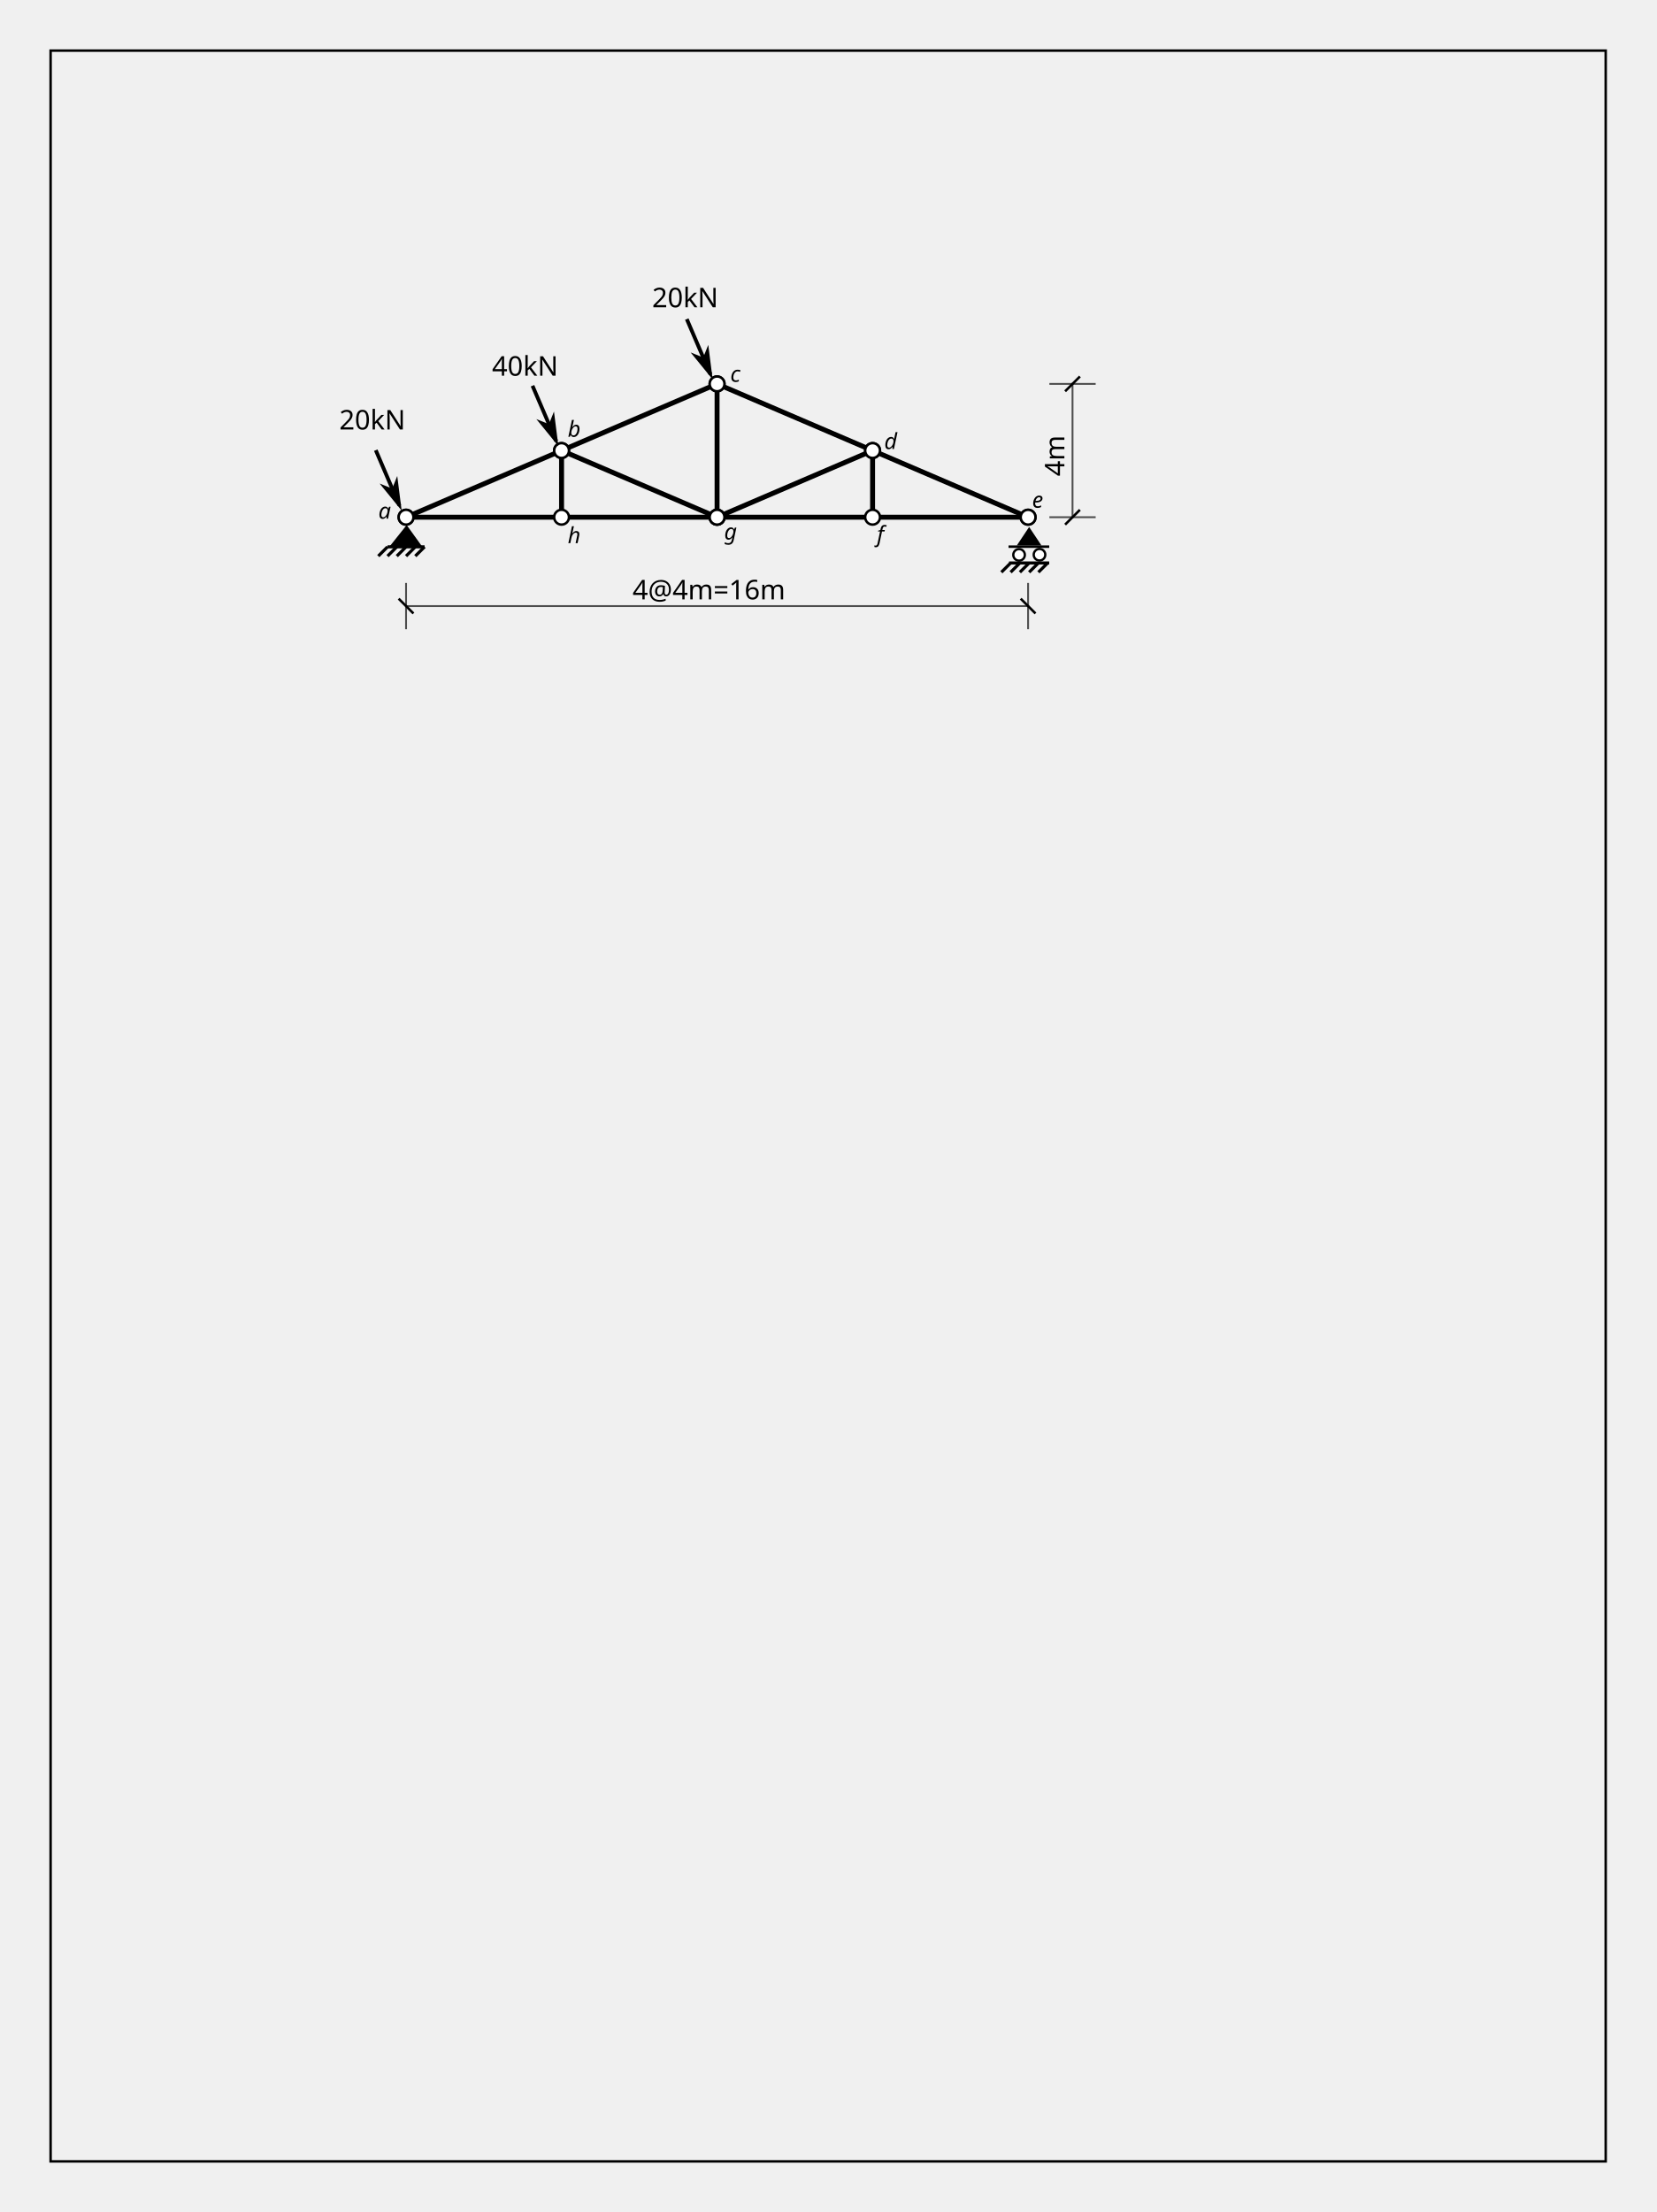
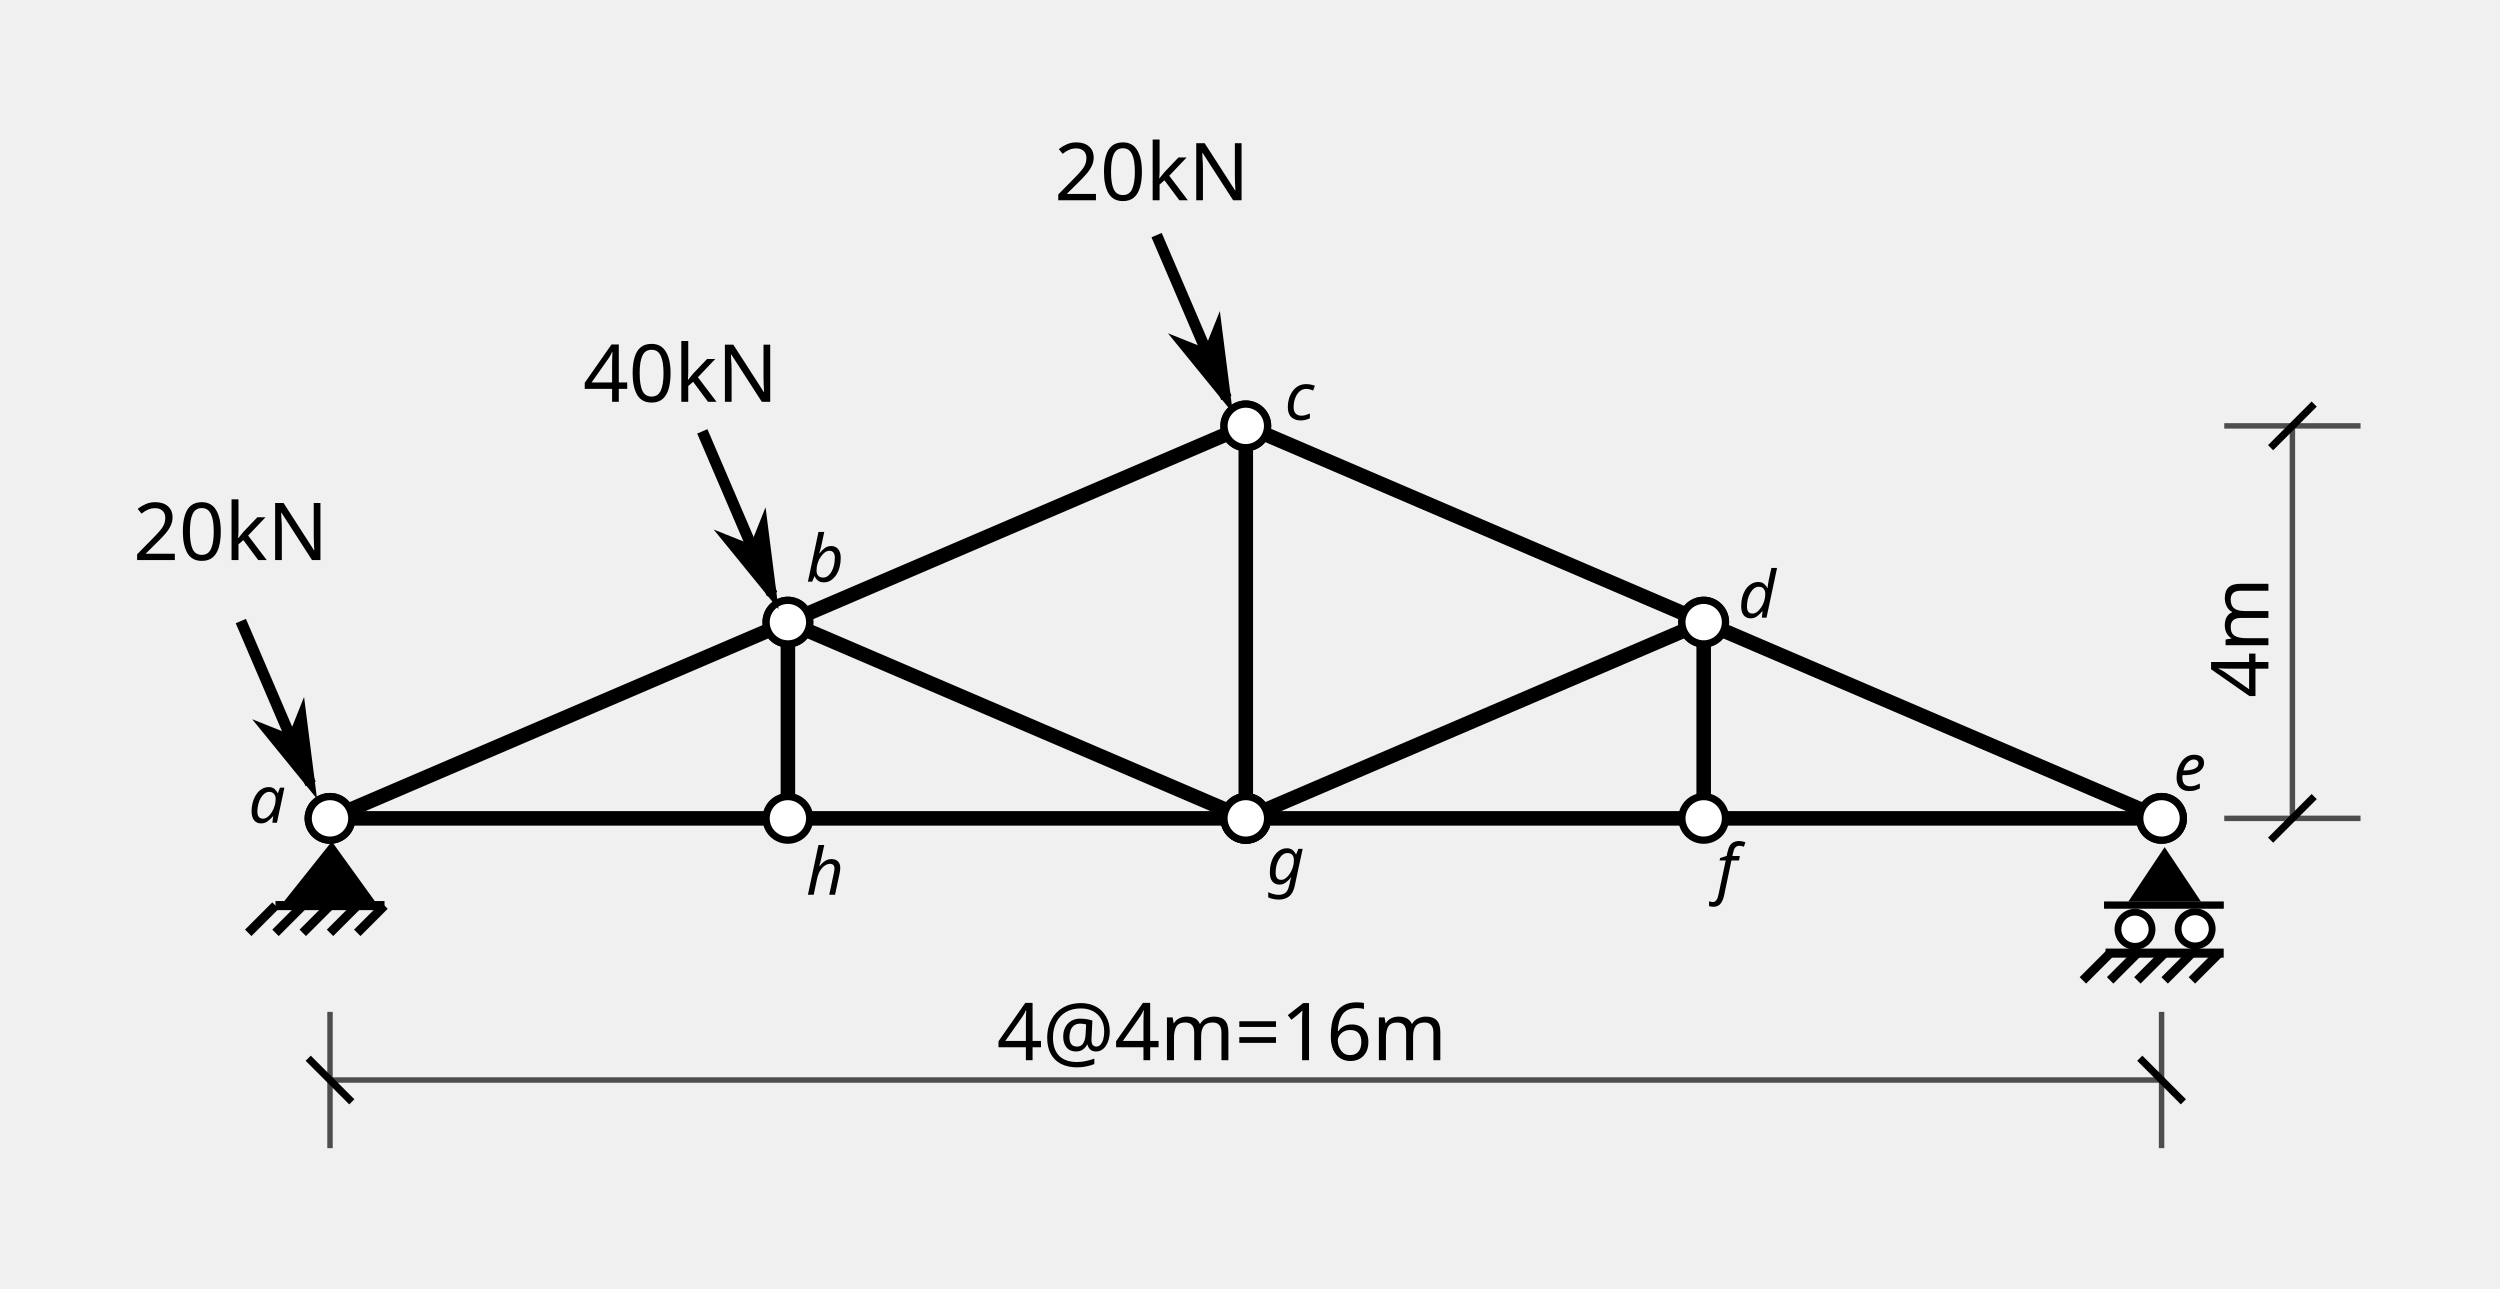
- <svg xmlns="http://www.w3.org/2000/svg" version="1.1" id="svg2" height="896" width="671">
+ <svg xmlns="http://www.w3.org/2000/svg" version="1.1" id="svg2" height="1.846in" width="3.583in">
  <defs id="defs4">
    <marker orient="auto" refY="0" refX="0" id="DimensionTick" style="overflow:visible">
      <path d="M 0,0 8,8" style="stroke:#000000;stroke-width:1pt;marker-start:none" transform="translate(-4,-4)" id="path3800" />
    </marker>
    <marker style="overflow:visible" id="Arrow1Mstart" refX="0" refY="0" orient="auto">
      <path transform="matrix(0.4,0,0,0.4,4,0)" style="fill-rule:evenodd;stroke:#000000;stroke-width:1pt;marker-start:none" d="M 0,0 5,-5 -12.5,0 5,5 Z" id="path3815" />
    </marker>
    <marker orient="auto" refY="0" refX="0" id="TrussNodeS" markerUnits="userSpaceOnUse" style="overflow:visible">
      <circle cx="0" cy="0" r="3" style="fill:#ffffff;stroke:#000000;stroke-width:1" id="circle3803" />
    </marker>
  </defs>
-   <g transform="translate(-69.5,-69.5)" id="layer2">
-     <rect y="90" x="90" height="855" width="630" id="rect3040" style="fill:none;stroke:#000000;stroke-width:1px;stroke-linecap:butt;stroke-linejoin:miter;stroke-opacity:1" />
-   </g>
-   <g transform="translate(-69.5,-131.862)" id="layer1">
-     <g id="g9399">
-       <path style="fill:none;stroke:#000000;stroke-width:2;stroke-linecap:square;stroke-miterlimit:4;stroke-dasharray:none;stroke-dashoffset:0;stroke-opacity:1;marker-start:url(#TrussNodeS);marker-mid:url(#TrussNodeS);marker-end:url(#TrussNodeS)" d="M 234,279 H 486" id="path7187" transform="translate(0,62.362)" />
-       <path style="fill:none;stroke:#000000;stroke-width:2;stroke-linecap:square;stroke-miterlimit:4;stroke-dasharray:none;stroke-dashoffset:0;stroke-opacity:1;marker-start:url(#TrussNodeS);marker-mid:url(#TrussNodeS);marker-end:url(#TrussNodeS)" d="m 234,279 126,-54 126,54" id="path7179" transform="translate(0,62.362)" />
-       <path style="fill:none;stroke:#000000;stroke-width:2;stroke-linecap:square;stroke-miterlimit:4;stroke-dasharray:none;stroke-dashoffset:0;stroke-opacity:1;marker-start:url(#TrussNodeS);marker-mid:url(#TrussNodeS);marker-end:url(#TrussNodeS)" d="m 297,252 v 27" id="path7181" transform="translate(0,62.362)" />
-       <path style="fill:none;stroke:#000000;stroke-width:2;stroke-linecap:square;stroke-miterlimit:4;stroke-dasharray:none;stroke-dashoffset:0;stroke-opacity:1;marker-start:url(#TrussNodeS);marker-mid:url(#TrussNodeS);marker-end:url(#TrussNodeS)" d="m 423,252 v 27" id="path7183" transform="translate(0,62.362)" />
-       <path style="fill:none;stroke:#000000;stroke-width:2;stroke-linecap:square;stroke-miterlimit:4;stroke-dasharray:none;stroke-dashoffset:0;stroke-opacity:1;marker-start:url(#TrussNodeS);marker-mid:url(#TrussNodeS);marker-end:url(#TrussNodeS)" d="m 360,225 v 54" id="path7185" transform="translate(0,62.362)" />
-       <path style="fill:none;stroke:#000000;stroke-width:2;stroke-linecap:square;stroke-miterlimit:4;stroke-dasharray:none;stroke-dashoffset:0;stroke-opacity:1;marker-start:url(#TrussNodeS);marker-mid:url(#TrussNodeS);marker-end:url(#TrussNodeS)" d="m 297,252 63,27" id="path7189" transform="translate(0,62.362)" />
-       <path style="fill:none;stroke:#000000;stroke-width:2;stroke-linecap:square;stroke-miterlimit:4;stroke-dasharray:none;stroke-dashoffset:0;stroke-opacity:1;marker-start:url(#TrussNodeS);marker-mid:url(#TrussNodeS);marker-end:url(#TrussNodeS)" d="m 423,252 -63,27" id="path7191" transform="translate(0,62.362)" />
-       <g id="g3395" transform="translate(354.113,7.674283)">
-         <path d="m 132.31,337.641 5,7.5 h -10 z" id="path5224-5" style="fill:#000000;stroke:#000000;stroke-width:0" />
-         <path d="m 124.81,352.229 h 15" id="path5226-4" style="fill:none;stroke:#000000;stroke-width:1.25;stroke-linecap:square" />
-         <path d="m 139.81,352.229 -3.75,3.75 m 0,-3.75 -3.75,3.75 m 0,-3.75 -3.75,3.75 m 0,-3.75 -3.75,3.75 m 0,-3.75 -3.75,3.75" id="path5228-7" style="fill:none;stroke:#000000;stroke-width:1.25" />
-         <path id="path3342" d="m 123.97,345.62 h 16.479" style="fill:none;stroke:#000000;stroke-width:1px;stroke-linecap:butt;stroke-linejoin:miter;stroke-opacity:1" />
-         <g transform="matrix(0.9378901,0,0,0.9378901,136.506,348.8877)" id="use3513-4">
-           <circle style="fill:#ffffff;stroke:#000000;stroke-width:1" id="circle3573-4" r="2.5" cy="0" cx="0" />
+   <g id="layer2" transform="translate(-119.0954,-96.90298)">
+     <g transform="translate(-69.5,-131.862)" id="layer1">
+       <g id="g9399">
+         <path style="fill:none;stroke:#000000;stroke-width:2;stroke-linecap:square;stroke-miterlimit:4;stroke-dasharray:none;stroke-dashoffset:0;stroke-opacity:1;marker-start:url(#TrussNodeS);marker-mid:url(#TrussNodeS);marker-end:url(#TrussNodeS)" d="M 234,279 H 486" id="path7187" transform="translate(0,62.362)" />
+         <path style="fill:none;stroke:#000000;stroke-width:2;stroke-linecap:square;stroke-miterlimit:4;stroke-dasharray:none;stroke-dashoffset:0;stroke-opacity:1;marker-start:url(#TrussNodeS);marker-mid:url(#TrussNodeS);marker-end:url(#TrussNodeS)" d="m 234,279 126,-54 126,54" id="path7179" transform="translate(0,62.362)" />
+         <path style="fill:none;stroke:#000000;stroke-width:2;stroke-linecap:square;stroke-miterlimit:4;stroke-dasharray:none;stroke-dashoffset:0;stroke-opacity:1;marker-start:url(#TrussNodeS);marker-mid:url(#TrussNodeS);marker-end:url(#TrussNodeS)" d="m 297,252 v 27" id="path7181" transform="translate(0,62.362)" />
+         <path style="fill:none;stroke:#000000;stroke-width:2;stroke-linecap:square;stroke-miterlimit:4;stroke-dasharray:none;stroke-dashoffset:0;stroke-opacity:1;marker-start:url(#TrussNodeS);marker-mid:url(#TrussNodeS);marker-end:url(#TrussNodeS)" d="m 423,252 v 27" id="path7183" transform="translate(0,62.362)" />
+         <path style="fill:none;stroke:#000000;stroke-width:2;stroke-linecap:square;stroke-miterlimit:4;stroke-dasharray:none;stroke-dashoffset:0;stroke-opacity:1;marker-start:url(#TrussNodeS);marker-mid:url(#TrussNodeS);marker-end:url(#TrussNodeS)" d="m 360,225 v 54" id="path7185" transform="translate(0,62.362)" />
+         <path style="fill:none;stroke:#000000;stroke-width:2;stroke-linecap:square;stroke-miterlimit:4;stroke-dasharray:none;stroke-dashoffset:0;stroke-opacity:1;marker-start:url(#TrussNodeS);marker-mid:url(#TrussNodeS);marker-end:url(#TrussNodeS)" d="m 297,252 63,27" id="path7189" transform="translate(0,62.362)" />
+         <path style="fill:none;stroke:#000000;stroke-width:2;stroke-linecap:square;stroke-miterlimit:4;stroke-dasharray:none;stroke-dashoffset:0;stroke-opacity:1;marker-start:url(#TrussNodeS);marker-mid:url(#TrussNodeS);marker-end:url(#TrussNodeS)" d="m 423,252 -63,27" id="path7191" transform="translate(0,62.362)" />
+         <g id="g3395" transform="translate(354.113,7.674283)">
+           <path d="m 132.31,337.641 5,7.5 h -10 z" id="path5224-5" style="fill:#000000;stroke:#000000;stroke-width:0" />
+           <path d="m 124.81,352.229 h 15" id="path5226-4" style="fill:none;stroke:#000000;stroke-width:1.25;stroke-linecap:square" />
+           <path d="m 139.81,352.229 -3.75,3.75 m 0,-3.75 -3.75,3.75 m 0,-3.75 -3.75,3.75 m 0,-3.75 -3.75,3.75 m 0,-3.75 -3.75,3.75" id="path5228-7" style="fill:none;stroke:#000000;stroke-width:1.25" />
+           <path id="path3342" d="m 123.97,345.62 h 16.479" style="fill:none;stroke:#000000;stroke-width:1px;stroke-linecap:butt;stroke-linejoin:miter;stroke-opacity:1" />
+           <g transform="matrix(0.9378901,0,0,0.9378901,136.506,348.8877)" id="use3513-4">
+             <circle style="fill:#ffffff;stroke:#000000;stroke-width:1" id="circle3573-4" r="2.5" cy="0" cx="0" />
+           </g>
+           <g transform="matrix(0.9378901,0,0,0.9378901,128.2307,348.9477)" id="use3513-4-7">
+             <circle style="fill:#ffffff;stroke:#000000;stroke-width:1" id="circle3573-4-8" r="2.5" cy="0" cx="0" />
+           </g>
        </g>
-         <g transform="matrix(0.9378901,0,0,0.9378901,128.2307,348.9477)" id="use3513-4-7">
-           <circle style="fill:#ffffff;stroke:#000000;stroke-width:1" id="circle3573-4-8" r="2.5" cy="0" cx="0" />
+         <g id="g10775" transform="translate(-21.65647,-10.73527)">
+           <g transform="matrix(1.25,0,0,1.25,255.6565,356.5973)" id="use90">
+             <path style="fill:#000000;stroke:#000000;stroke-width:0" id="path5224" d="M 0.198,-1.057 5.19,5.868 H -5.322 Z" />
+             <path style="fill:none;stroke:#000000;stroke-width:1" id="path5226" d="M -6,6 H 6" />
+             <path style="fill:none;stroke:#000000;stroke-width:1" id="path5228" d="M 6,6 3,9 M 3,6 0,9 M 0,6 -3,9 m 0,-3 -3,3 m 0,-3 -3,3" />
+           </g>
        </g>
+         <path style="fill:none;stroke:#000000;stroke-width:1.53;stroke-linecap:square;stroke-miterlimit:4;stroke-dasharray:none;stroke-dashoffset:0;stroke-opacity:1;marker-start:url(#Arrow1Mstart)" d="m 294.525,309.817 -9,-21" id="path7831" />
+         <path id="path8557" d="m 357.03,282.817 -9,-21" style="fill:none;stroke:#000000;stroke-width:1.53;stroke-linecap:square;stroke-miterlimit:4;stroke-dasharray:none;stroke-dashoffset:0;stroke-opacity:1;marker-start:url(#Arrow1Mstart)" />
+         <path style="fill:none;stroke:#000000;stroke-width:1.53;stroke-linecap:square;stroke-miterlimit:4;stroke-dasharray:none;stroke-dashoffset:0;stroke-opacity:1;marker-start:url(#Arrow1Mstart)" d="m 231.03,335.916 -9,-21" id="path8559" />
+         <text xml:space="preserve" style="font-style:normal;font-variant:normal;font-weight:normal;font-stretch:normal;line-height:0%;font-family:Verdana;-inkscape-font-specification:Sans;letter-spacing:0px;word-spacing:0px;fill:#000000;fill-opacity:1;stroke:none" x="213.366" y="245.941" id="text8561" transform="translate(0,62.362)">
+           <tspan style="font-size:11px;line-height:1.25" id="tspan8563" x="213.366" y="245.941"> </tspan>
+         </text>
+         <text xml:space="preserve" style="font-style:normal;font-variant:normal;font-weight:normal;font-stretch:normal;line-height:0%;font-family:Verdana;-inkscape-font-specification:Sans;letter-spacing:0px;word-spacing:0px;fill:#000000;fill-opacity:1;stroke:none" x="206.931" y="243.465" id="text8565" transform="translate(0,62.362)">
+           <tspan style="font-size:11px;line-height:1.25" id="tspan8567" x="206.931" y="243.465">20kN</tspan>
+         </text>
+         <text xml:space="preserve" style="font-style:normal;font-variant:normal;font-weight:normal;font-stretch:normal;line-height:0%;font-family:Verdana;-inkscape-font-specification:Sans;letter-spacing:0px;word-spacing:0px;fill:#000000;fill-opacity:1;stroke:none" x="268.812" y="221.683" id="text8569" transform="translate(0,62.362)">
+           <tspan style="font-size:11px;line-height:1.25" id="tspan8571" x="268.812" y="221.683">40kN</tspan>
+         </text>
+         <text xml:space="preserve" style="font-style:normal;font-variant:normal;font-weight:normal;font-stretch:normal;line-height:0%;font-family:Verdana;-inkscape-font-specification:Sans;letter-spacing:0px;word-spacing:0px;fill:#000000;fill-opacity:1;stroke:none" x="333.663" y="193.96" id="text8573" transform="translate(0,62.362)">
+           <tspan style="font-size:11px;line-height:1.25" id="tspan8575" x="333.663" y="193.96">20kN</tspan>
+         </text>
+         <path style="fill:none;stroke:#4d4d4d;stroke-width:0.75;stroke-linecap:square;stroke-miterlimit:4;stroke-dasharray:none;stroke-dashoffset:0;stroke-opacity:1" d="m 234,306 v 18" id="path8577" transform="translate(0,62.362)" />
+         <path style="fill:none;stroke:#4d4d4d;stroke-width:0.75;stroke-linecap:square;stroke-miterlimit:4;stroke-dasharray:none;stroke-dashoffset:0;stroke-opacity:1" d="m 486,306 v 18" id="path8579" transform="translate(0,62.362)" />
+         <path style="fill:none;stroke:#4d4d4d;stroke-width:0.75;stroke-linecap:square;stroke-miterlimit:4;stroke-dasharray:none;stroke-dashoffset:0;stroke-opacity:1;marker-start:url(#DimensionTick);marker-end:url(#DimensionTick)" d="M 234,315 H 486" id="path8581" transform="translate(0,62.362)" />
+         <text xml:space="preserve" style="font-style:normal;font-variant:normal;font-weight:normal;font-stretch:normal;line-height:0%;font-family:Verdana;-inkscape-font-specification:Sans;letter-spacing:0px;word-spacing:0px;fill:#000000;fill-opacity:1;stroke:none" x="325.743" y="374.639" id="text8969">
+           <tspan style="font-size:11px;line-height:1.25" id="tspan8971" x="325.743" y="374.639">4@4m=16m</tspan>
+         </text>
+         <path style="fill:none;stroke:#4d4d4d;stroke-width:0.75;stroke-linecap:square;stroke-miterlimit:4;stroke-dasharray:none;stroke-dashoffset:0;stroke-opacity:1" d="m 495,279 h 18" id="path8973" transform="translate(0,62.362)" />
+         <path style="fill:none;stroke:#4d4d4d;stroke-width:0.75;stroke-linecap:square;stroke-miterlimit:4;stroke-dasharray:none;stroke-dashoffset:0;stroke-opacity:1" d="m 495,225 h 18" id="path8975" transform="translate(0,62.362)" />
+         <path style="fill:none;stroke:#4d4d4d;stroke-width:0.75;stroke-linecap:square;stroke-miterlimit:4;stroke-dasharray:none;stroke-dashoffset:0;stroke-opacity:1;marker-start:url(#DimensionTick);marker-end:url(#DimensionTick)" d="M 504,279 V 225" id="path8977" transform="translate(0,62.362)" />
+         <text xml:space="preserve" style="font-style:normal;font-variant:normal;font-weight:normal;font-stretch:normal;line-height:0%;font-family:Verdana;-inkscape-font-specification:Sans;letter-spacing:0px;word-spacing:0px;fill:#000000;fill-opacity:1;stroke:none" x="-324.768" y="500.701" id="text9363" transform="rotate(-90)">
+           <tspan style="font-size:11px;line-height:1.25" id="tspan9365" x="-324.768" y="500.701">4m</tspan>
+         </text>
+         <text xml:space="preserve" style="font-style:italic;font-variant:normal;font-weight:normal;font-stretch:normal;line-height:0%;font-family:Verdana;-inkscape-font-specification:'Sans Italic';letter-spacing:0px;word-spacing:0px;fill:#000000;fill-opacity:1;stroke:none" x="222.772" y="341.966" id="text9367">
+           <tspan style="font-size:9px;line-height:1.25" id="tspan9369" x="222.772" y="341.966">a</tspan>
+         </text>
+         <text xml:space="preserve" style="font-style:italic;font-variant:normal;font-weight:normal;font-stretch:normal;line-height:0%;font-family:Verdana;-inkscape-font-specification:'Sans Italic';letter-spacing:0px;word-spacing:0px;fill:#000000;fill-opacity:1;stroke:none" x="299.505" y="308.798" id="text9371">
+           <tspan style="font-size:9px;line-height:1.25" id="tspan9373" x="299.505" y="308.798">b</tspan>
+         </text>
+         <text xml:space="preserve" style="font-style:italic;font-variant:normal;font-weight:normal;font-stretch:normal;line-height:0%;font-family:Verdana;-inkscape-font-specification:'Sans Italic';letter-spacing:0px;word-spacing:0px;fill:#000000;fill-opacity:1;stroke:none" x="365.347" y="286.52" id="text9375">
+           <tspan style="font-size:9px;line-height:1.25" id="tspan9377" x="365.347" y="286.52">c</tspan>
+         </text>
+         <text xml:space="preserve" style="font-style:italic;font-variant:normal;font-weight:normal;font-stretch:normal;line-height:0%;font-family:Verdana;-inkscape-font-specification:'Sans Italic';letter-spacing:0px;word-spacing:0px;fill:#000000;fill-opacity:1;stroke:none" x="427.723" y="313.748" id="text9379">
+           <tspan style="font-size:9px;line-height:1.25" id="tspan9381" x="427.723" y="313.748">d</tspan>
+         </text>
+         <text xml:space="preserve" style="font-style:italic;font-variant:normal;font-weight:normal;font-stretch:normal;line-height:0%;font-family:Verdana;-inkscape-font-specification:'Sans Italic';letter-spacing:0px;word-spacing:0px;fill:#000000;fill-opacity:1;stroke:none" x="487.624" y="337.511" id="text9383">
+           <tspan style="font-size:9px;line-height:1.25" id="tspan9385" x="487.624" y="337.511">e</tspan>
+         </text>
+         <text xml:space="preserve" style="font-style:italic;font-variant:normal;font-weight:normal;font-stretch:normal;line-height:0%;font-family:Verdana;-inkscape-font-specification:'Sans Italic';letter-spacing:0px;word-spacing:0px;fill:#000000;fill-opacity:1;stroke:none" x="424.752" y="351.372" id="text9387">
+           <tspan style="font-size:9px;line-height:1.25" id="tspan9389" x="424.752" y="351.372">f</tspan>
+         </text>
+         <text xml:space="preserve" style="font-style:italic;font-variant:normal;font-weight:normal;font-stretch:normal;line-height:0%;font-family:Verdana;-inkscape-font-specification:'Sans Italic';letter-spacing:0px;word-spacing:0px;fill:#000000;fill-opacity:1;stroke:none" x="362.871" y="350.382" id="text9391">
+           <tspan style="font-size:9px;line-height:1.25" id="tspan9393" x="362.871" y="350.382">g</tspan>
+         </text>
+         <text xml:space="preserve" style="font-style:italic;font-variant:normal;font-weight:normal;font-stretch:normal;line-height:0%;font-family:Verdana;-inkscape-font-specification:'Sans Italic';letter-spacing:0px;word-spacing:0px;fill:#000000;fill-opacity:1;stroke:none" x="299.505" y="351.867" id="text9395">
+           <tspan style="font-size:9px;line-height:1.25" id="tspan9397" x="299.505" y="351.867">h</tspan>
+         </text>
      </g>
-       <g id="g10775" transform="translate(-21.65647,-10.73527)">
-         <g transform="matrix(1.25,0,0,1.25,255.6565,356.5973)" id="use90">
-           <path style="fill:#000000;stroke:#000000;stroke-width:0" id="path5224" d="M 0.198,-1.057 5.19,5.868 H -5.322 Z" />
-           <path style="fill:none;stroke:#000000;stroke-width:1" id="path5226" d="M -6,6 H 6" />
-           <path style="fill:none;stroke:#000000;stroke-width:1" id="path5228" d="M 6,6 3,9 M 3,6 0,9 M 0,6 -3,9 m 0,-3 -3,3 m 0,-3 -3,3" />
-         </g>
-       </g>
-       <path style="fill:none;stroke:#000000;stroke-width:1.53;stroke-linecap:square;stroke-miterlimit:4;stroke-dasharray:none;stroke-dashoffset:0;stroke-opacity:1;marker-start:url(#Arrow1Mstart)" d="m 294.525,309.817 -9,-21" id="path7831" />
-       <path id="path8557" d="m 357.03,282.817 -9,-21" style="fill:none;stroke:#000000;stroke-width:1.53;stroke-linecap:square;stroke-miterlimit:4;stroke-dasharray:none;stroke-dashoffset:0;stroke-opacity:1;marker-start:url(#Arrow1Mstart)" />
-       <path style="fill:none;stroke:#000000;stroke-width:1.53;stroke-linecap:square;stroke-miterlimit:4;stroke-dasharray:none;stroke-dashoffset:0;stroke-opacity:1;marker-start:url(#Arrow1Mstart)" d="m 231.03,335.916 -9,-21" id="path8559" />
-       <text xml:space="preserve" style="font-style:normal;font-variant:normal;font-weight:normal;font-stretch:normal;line-height:0%;font-family:Verdana;-inkscape-font-specification:Sans;letter-spacing:0px;word-spacing:0px;fill:#000000;fill-opacity:1;stroke:none" x="213.366" y="245.941" id="text8561" transform="translate(0,62.362)">
-         <tspan style="font-size:11px;line-height:1.25" id="tspan8563" x="213.366" y="245.941"> </tspan>
-       </text>
-       <text xml:space="preserve" style="font-style:normal;font-variant:normal;font-weight:normal;font-stretch:normal;line-height:0%;font-family:Verdana;-inkscape-font-specification:Sans;letter-spacing:0px;word-spacing:0px;fill:#000000;fill-opacity:1;stroke:none" x="206.931" y="243.465" id="text8565" transform="translate(0,62.362)">
-         <tspan style="font-size:11px;line-height:1.25" id="tspan8567" x="206.931" y="243.465">20kN</tspan>
-       </text>
-       <text xml:space="preserve" style="font-style:normal;font-variant:normal;font-weight:normal;font-stretch:normal;line-height:0%;font-family:Verdana;-inkscape-font-specification:Sans;letter-spacing:0px;word-spacing:0px;fill:#000000;fill-opacity:1;stroke:none" x="268.812" y="221.683" id="text8569" transform="translate(0,62.362)">
-         <tspan style="font-size:11px;line-height:1.25" id="tspan8571" x="268.812" y="221.683">40kN</tspan>
-       </text>
-       <text xml:space="preserve" style="font-style:normal;font-variant:normal;font-weight:normal;font-stretch:normal;line-height:0%;font-family:Verdana;-inkscape-font-specification:Sans;letter-spacing:0px;word-spacing:0px;fill:#000000;fill-opacity:1;stroke:none" x="333.663" y="193.96" id="text8573" transform="translate(0,62.362)">
-         <tspan style="font-size:11px;line-height:1.25" id="tspan8575" x="333.663" y="193.96">20kN</tspan>
-       </text>
-       <path style="fill:none;stroke:#4d4d4d;stroke-width:0.75;stroke-linecap:square;stroke-miterlimit:4;stroke-dasharray:none;stroke-dashoffset:0;stroke-opacity:1" d="m 234,306 v 18" id="path8577" transform="translate(0,62.362)" />
-       <path style="fill:none;stroke:#4d4d4d;stroke-width:0.75;stroke-linecap:square;stroke-miterlimit:4;stroke-dasharray:none;stroke-dashoffset:0;stroke-opacity:1" d="m 486,306 v 18" id="path8579" transform="translate(0,62.362)" />
-       <path style="fill:none;stroke:#4d4d4d;stroke-width:0.75;stroke-linecap:square;stroke-miterlimit:4;stroke-dasharray:none;stroke-dashoffset:0;stroke-opacity:1;marker-start:url(#DimensionTick);marker-end:url(#DimensionTick)" d="M 234,315 H 486" id="path8581" transform="translate(0,62.362)" />
-       <text xml:space="preserve" style="font-style:normal;font-variant:normal;font-weight:normal;font-stretch:normal;line-height:0%;font-family:Verdana;-inkscape-font-specification:Sans;letter-spacing:0px;word-spacing:0px;fill:#000000;fill-opacity:1;stroke:none" x="325.743" y="374.639" id="text8969">
-         <tspan style="font-size:11px;line-height:1.25" id="tspan8971" x="325.743" y="374.639">4@4m=16m</tspan>
-       </text>
-       <path style="fill:none;stroke:#4d4d4d;stroke-width:0.75;stroke-linecap:square;stroke-miterlimit:4;stroke-dasharray:none;stroke-dashoffset:0;stroke-opacity:1" d="m 495,279 h 18" id="path8973" transform="translate(0,62.362)" />
-       <path style="fill:none;stroke:#4d4d4d;stroke-width:0.75;stroke-linecap:square;stroke-miterlimit:4;stroke-dasharray:none;stroke-dashoffset:0;stroke-opacity:1" d="m 495,225 h 18" id="path8975" transform="translate(0,62.362)" />
-       <path style="fill:none;stroke:#4d4d4d;stroke-width:0.75;stroke-linecap:square;stroke-miterlimit:4;stroke-dasharray:none;stroke-dashoffset:0;stroke-opacity:1;marker-start:url(#DimensionTick);marker-end:url(#DimensionTick)" d="M 504,279 V 225" id="path8977" transform="translate(0,62.362)" />
-       <text xml:space="preserve" style="font-style:normal;font-variant:normal;font-weight:normal;font-stretch:normal;line-height:0%;font-family:Verdana;-inkscape-font-specification:Sans;letter-spacing:0px;word-spacing:0px;fill:#000000;fill-opacity:1;stroke:none" x="-324.768" y="500.701" id="text9363" transform="rotate(-90)">
-         <tspan style="font-size:11px;line-height:1.25" id="tspan9365" x="-324.768" y="500.701">4m</tspan>
-       </text>
-       <text xml:space="preserve" style="font-style:italic;font-variant:normal;font-weight:normal;font-stretch:normal;line-height:0%;font-family:Verdana;-inkscape-font-specification:'Sans Italic';letter-spacing:0px;word-spacing:0px;fill:#000000;fill-opacity:1;stroke:none" x="222.772" y="341.966" id="text9367">
-         <tspan style="font-size:9px;line-height:1.25" id="tspan9369" x="222.772" y="341.966">a</tspan>
-       </text>
-       <text xml:space="preserve" style="font-style:italic;font-variant:normal;font-weight:normal;font-stretch:normal;line-height:0%;font-family:Verdana;-inkscape-font-specification:'Sans Italic';letter-spacing:0px;word-spacing:0px;fill:#000000;fill-opacity:1;stroke:none" x="299.505" y="308.798" id="text9371">
-         <tspan style="font-size:9px;line-height:1.25" id="tspan9373" x="299.505" y="308.798">b</tspan>
-       </text>
-       <text xml:space="preserve" style="font-style:italic;font-variant:normal;font-weight:normal;font-stretch:normal;line-height:0%;font-family:Verdana;-inkscape-font-specification:'Sans Italic';letter-spacing:0px;word-spacing:0px;fill:#000000;fill-opacity:1;stroke:none" x="365.347" y="286.52" id="text9375">
-         <tspan style="font-size:9px;line-height:1.25" id="tspan9377" x="365.347" y="286.52">c</tspan>
-       </text>
-       <text xml:space="preserve" style="font-style:italic;font-variant:normal;font-weight:normal;font-stretch:normal;line-height:0%;font-family:Verdana;-inkscape-font-specification:'Sans Italic';letter-spacing:0px;word-spacing:0px;fill:#000000;fill-opacity:1;stroke:none" x="427.723" y="313.748" id="text9379">
-         <tspan style="font-size:9px;line-height:1.25" id="tspan9381" x="427.723" y="313.748">d</tspan>
-       </text>
-       <text xml:space="preserve" style="font-style:italic;font-variant:normal;font-weight:normal;font-stretch:normal;line-height:0%;font-family:Verdana;-inkscape-font-specification:'Sans Italic';letter-spacing:0px;word-spacing:0px;fill:#000000;fill-opacity:1;stroke:none" x="487.624" y="337.511" id="text9383">
-         <tspan style="font-size:9px;line-height:1.25" id="tspan9385" x="487.624" y="337.511">e</tspan>
-       </text>
-       <text xml:space="preserve" style="font-style:italic;font-variant:normal;font-weight:normal;font-stretch:normal;line-height:0%;font-family:Verdana;-inkscape-font-specification:'Sans Italic';letter-spacing:0px;word-spacing:0px;fill:#000000;fill-opacity:1;stroke:none" x="424.752" y="351.372" id="text9387">
-         <tspan style="font-size:9px;line-height:1.25" id="tspan9389" x="424.752" y="351.372">f</tspan>
-       </text>
-       <text xml:space="preserve" style="font-style:italic;font-variant:normal;font-weight:normal;font-stretch:normal;line-height:0%;font-family:Verdana;-inkscape-font-specification:'Sans Italic';letter-spacing:0px;word-spacing:0px;fill:#000000;fill-opacity:1;stroke:none" x="362.871" y="350.382" id="text9391">
-         <tspan style="font-size:9px;line-height:1.25" id="tspan9393" x="362.871" y="350.382">g</tspan>
-       </text>
-       <text xml:space="preserve" style="font-style:italic;font-variant:normal;font-weight:normal;font-stretch:normal;line-height:0%;font-family:Verdana;-inkscape-font-specification:'Sans Italic';letter-spacing:0px;word-spacing:0px;fill:#000000;fill-opacity:1;stroke:none" x="299.505" y="351.867" id="text9395">
-         <tspan style="font-size:9px;line-height:1.25" id="tspan9397" x="299.505" y="351.867">h</tspan>
-       </text>
    </g>
  </g>
</svg>
